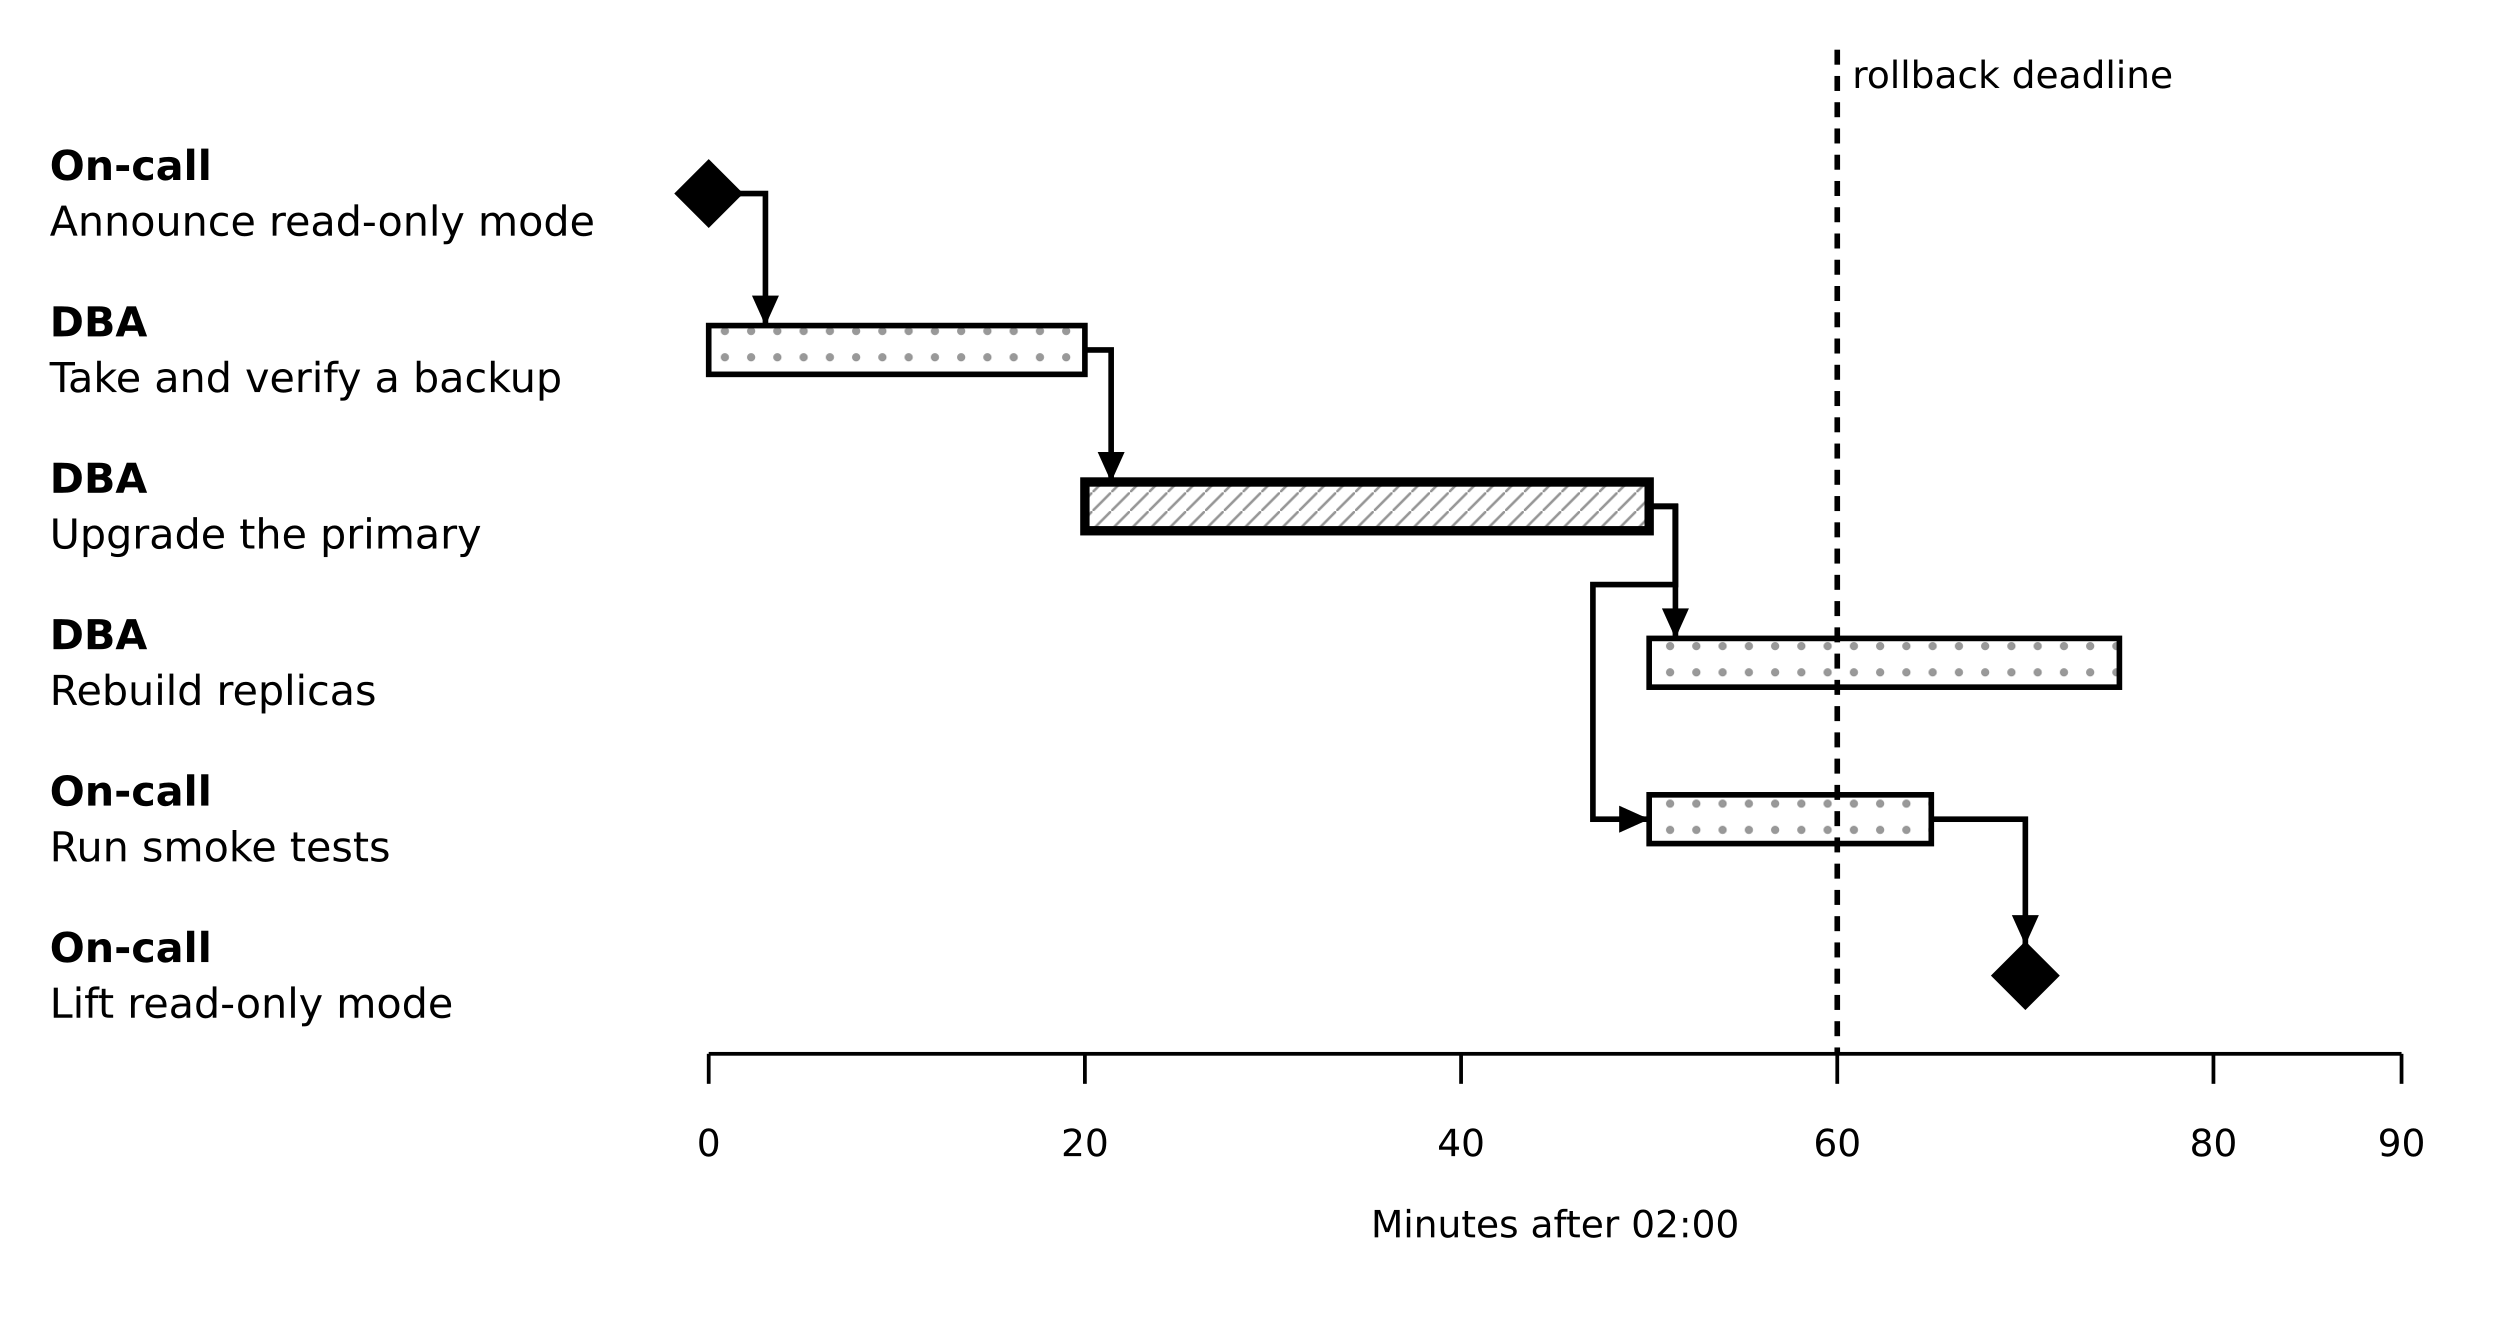
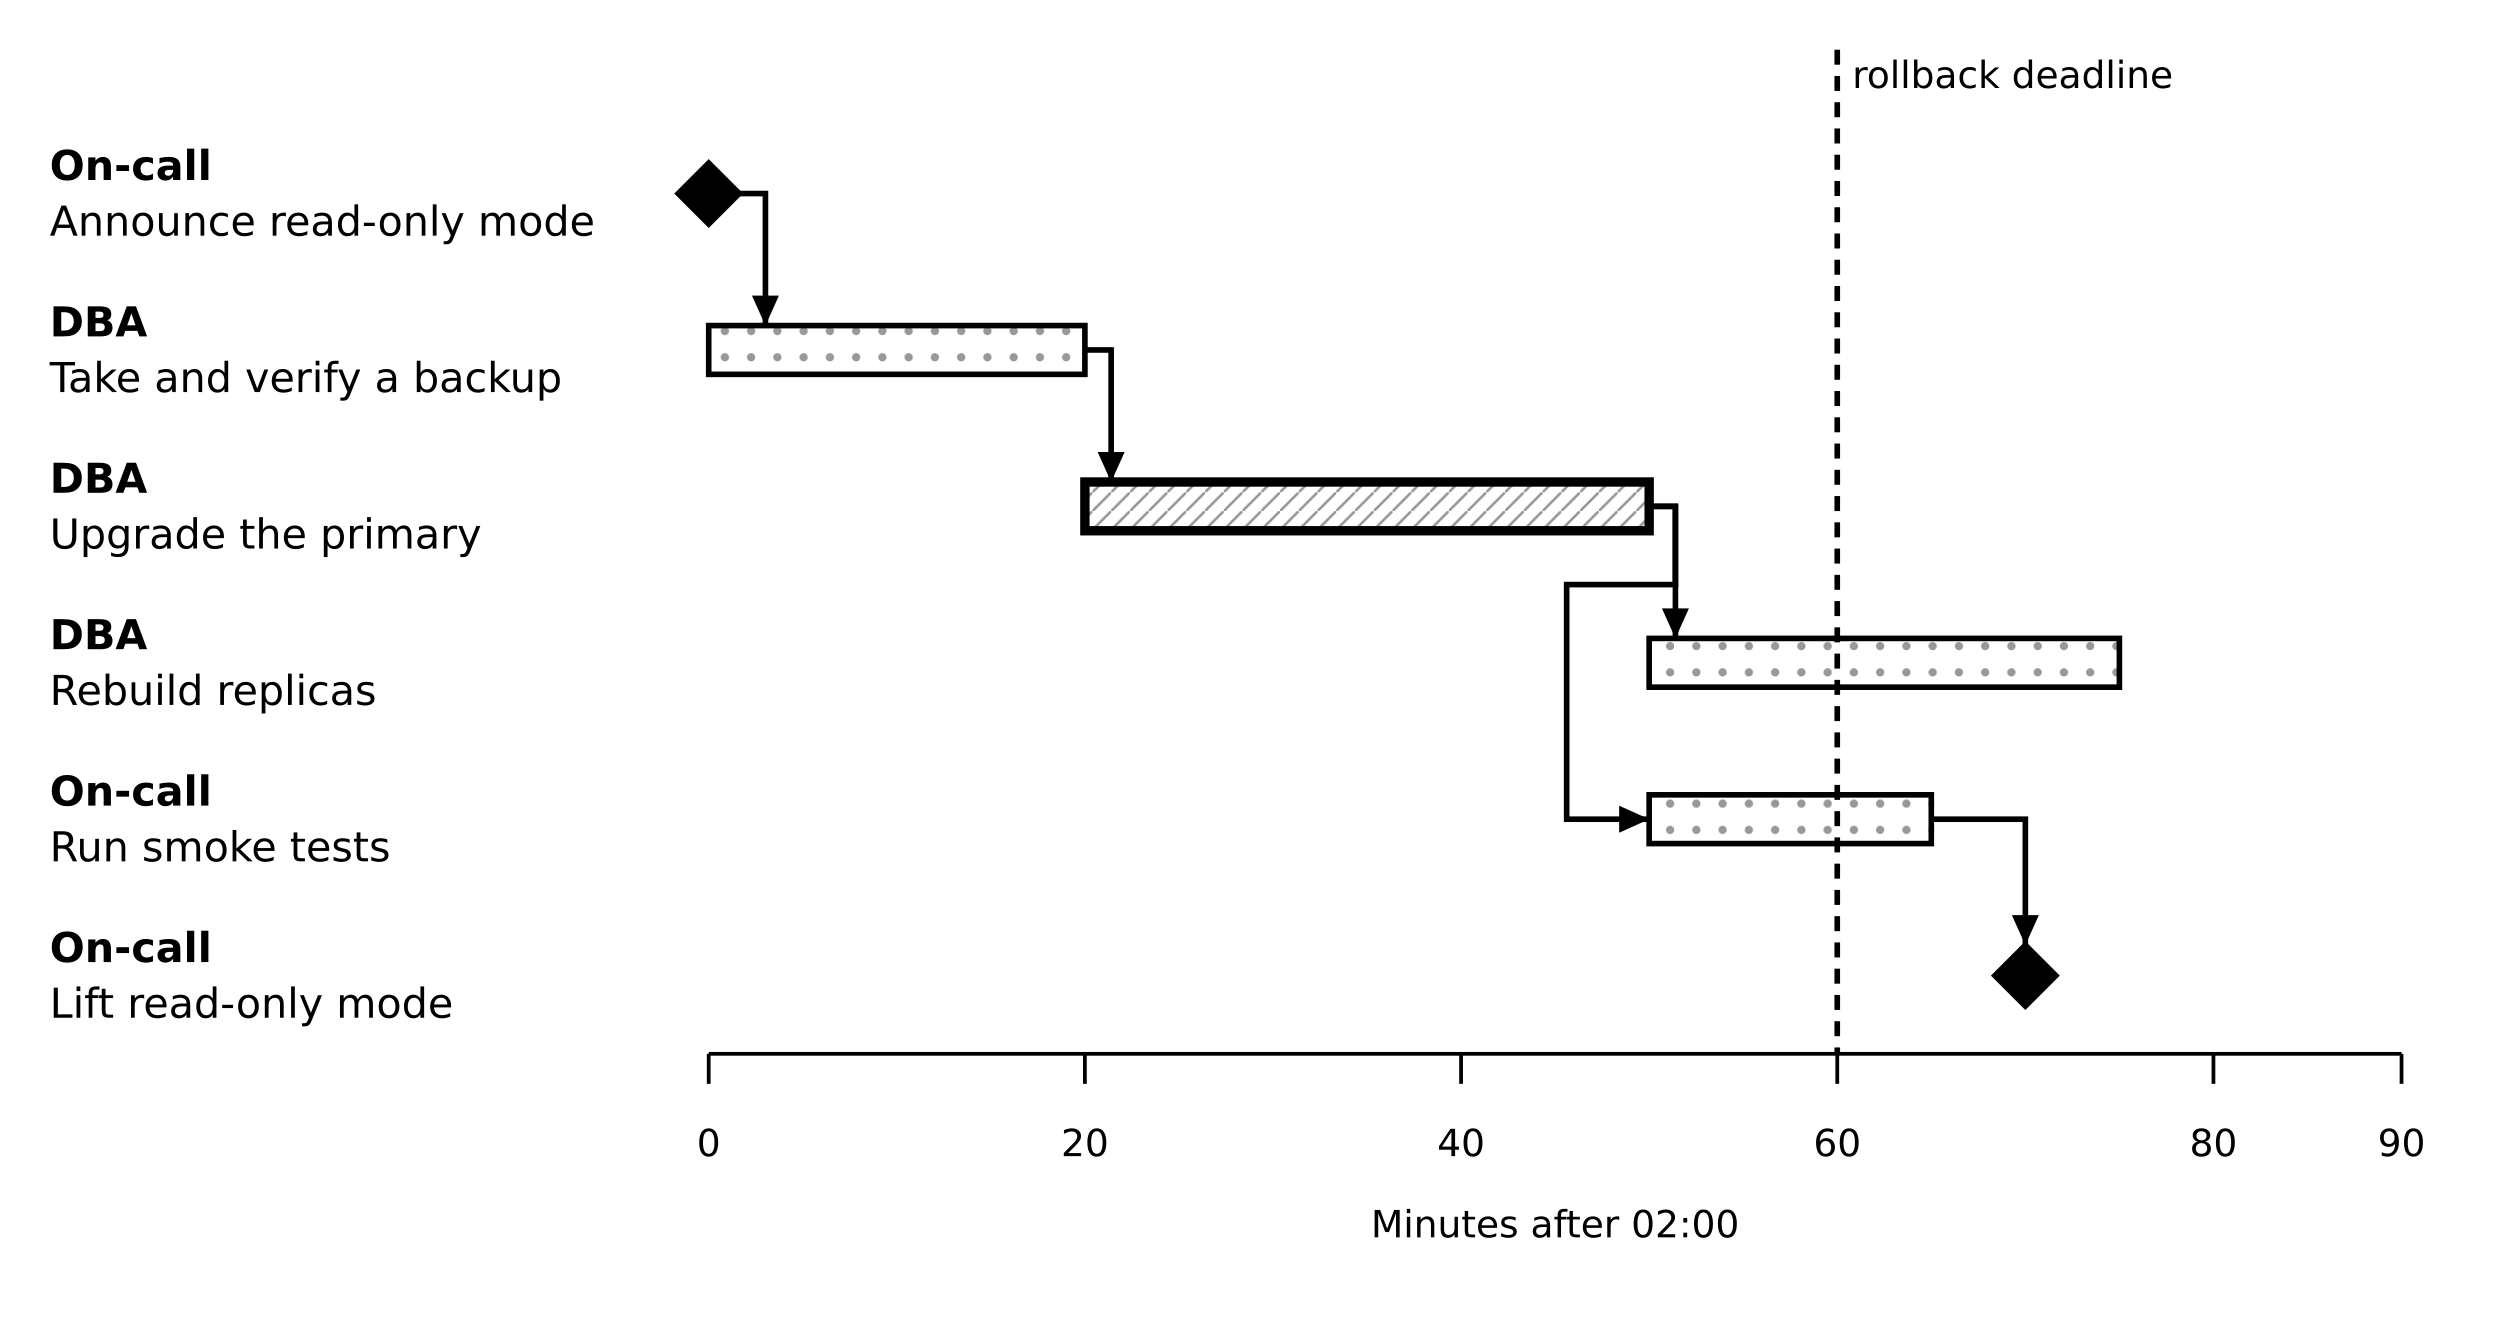
- <svg xmlns="http://www.w3.org/2000/svg" viewBox="-1.25 -1.25 666.5 355.481" role="img" aria-labelledby="dsb534476146-title">
+ <svg xmlns="http://www.w3.org/2000/svg" viewBox="-1.25 -1.25 666.5 355.481" role="img" aria-labelledby="ds6ea868e846-title">
  <defs>
-     <pattern id="dsb534476146-dots" width="7" height="7" patternUnits="userSpaceOnUse">
+     <pattern id="ds6ea868e846-dots" width="7" height="7" patternUnits="userSpaceOnUse">
      <circle cx="3" cy="3" r="1.1" fill="currentColor" fill-opacity="0.4" />
    </pattern>
-     <pattern id="dsb534476146-hatch" width="5" height="5" patternUnits="userSpaceOnUse">
+     <pattern id="ds6ea868e846-hatch" width="5" height="5" patternUnits="userSpaceOnUse">
      <path d="M 0 5 L 5 0" stroke="currentColor" stroke-width="0.7" stroke-opacity="0.4" />
    </pattern>
  </defs>
  <polygon points="187.691,42.225 195.816,50.35 187.691,58.475 179.566,50.35" fill="currentColor" stroke="currentColor" stroke-width="1.5" />
-   <polygon points="187.691,85.55 287.982,85.55 287.982,98.55 187.691,98.55" fill="url(#dsb534476146-dots)" stroke="currentColor" stroke-width="1.5" />
-   <polygon points="287.982,127.25 438.418,127.25 438.418,140.25 287.982,140.25" fill="url(#dsb534476146-hatch)" stroke="currentColor" stroke-width="2.5" />
-   <polygon points="438.418,168.95 563.782,168.95 563.782,181.95 438.418,181.95" fill="url(#dsb534476146-dots)" stroke="currentColor" stroke-width="1.5" />
-   <polygon points="438.418,210.65 513.636,210.65 513.636,223.65 438.418,223.65" fill="url(#dsb534476146-dots)" stroke="currentColor" stroke-width="1.5" />
+   <polygon points="187.691,85.55 287.982,85.55 287.982,98.55 187.691,98.55" fill="url(#ds6ea868e846-dots)" stroke="currentColor" stroke-width="1.5" />
+   <polygon points="287.982,127.25 438.418,127.25 438.418,140.25 287.982,140.25" fill="url(#ds6ea868e846-hatch)" stroke="currentColor" stroke-width="2.5" />
+   <polygon points="438.418,168.95 563.782,168.95 563.782,181.95 438.418,181.95" fill="url(#ds6ea868e846-dots)" stroke="currentColor" stroke-width="1.5" />
+   <polygon points="438.418,210.65 513.636,210.65 513.636,223.65 438.418,223.65" fill="url(#ds6ea868e846-dots)" stroke="currentColor" stroke-width="1.5" />
  <polygon points="538.709,250.725 546.834,258.85 538.709,266.975 530.584,258.85" fill="currentColor" stroke="currentColor" stroke-width="1.5" />
  <path d="M 195.816 50.35 L 202.816 50.35 L 202.816 85.55" fill="none" stroke="currentColor" stroke-width="1.5" />
  <polygon points="202.816,85.55 199.216,77.55 206.416,77.55" fill="currentColor" stroke="none" />
  <path d="M 287.982 92.05 L 294.982 92.05 L 294.982 127.25" fill="none" stroke="currentColor" stroke-width="1.5" />
  <polygon points="294.982,127.25 291.382,119.25 298.582,119.25" fill="currentColor" stroke="none" />
  <path d="M 438.418 133.75 L 445.418 133.75 L 445.418 168.95" fill="none" stroke="currentColor" stroke-width="1.5" />
  <polygon points="445.418,168.95 441.818,160.95 449.018,160.95" fill="currentColor" stroke="none" />
-   <path d="M 438.418 133.75 L 445.418 133.75 L 445.418 154.6 L 423.418 154.6 L 423.418 217.15 L 438.418 217.15" fill="none" stroke="currentColor" stroke-width="1.5" />
+   <path d="M 438.418 133.75 L 445.418 133.75 L 445.418 154.6 L 416.418 154.6 L 416.418 217.15 L 438.418 217.15" fill="none" stroke="currentColor" stroke-width="1.5" />
  <polygon points="438.418,217.15 430.418,220.75 430.418,213.55" fill="currentColor" stroke="none" />
  <path d="M 513.636 217.15 L 538.709 217.15 L 538.709 250.725" fill="none" stroke="currentColor" stroke-width="1.5" />
  <polygon points="538.709,250.725 535.109,242.725 542.309,242.725" fill="currentColor" stroke="none" />
  <path d="M 488.564 12 L 488.564 279.7" fill="none" stroke="currentColor" stroke-width="1.5" stroke-dasharray="4 3" />
  <path d="M 187.691 279.7 L 639 279.7" fill="none" stroke="currentColor" stroke-width="1" />
  <path d="M 187.691 279.7 L 187.691 287.7" fill="none" stroke="currentColor" stroke-width="1" />
  <path d="M 287.982 279.7 L 287.982 287.7" fill="none" stroke="currentColor" stroke-width="1" />
  <path d="M 388.273 279.7 L 388.273 287.7" fill="none" stroke="currentColor" stroke-width="1" />
  <path d="M 488.564 279.7 L 488.564 287.7" fill="none" stroke="currentColor" stroke-width="1" />
  <path d="M 588.855 279.7 L 588.855 287.7" fill="none" stroke="currentColor" stroke-width="1" />
  <path d="M 639 279.7 L 639 287.7" fill="none" stroke="currentColor" stroke-width="1" />
  <text x="12" y="46.733" font-family="'DejaVu Sans', sans-serif" font-size="11" fill="currentColor">
    <tspan font-weight="bold">On-call</tspan>
  </text>
  <text x="12" y="61.583" font-family="'DejaVu Sans', sans-serif" font-size="11" fill="currentColor">
    <tspan>Announce read-only mode</tspan>
  </text>
  <text x="12" y="88.433" font-family="'DejaVu Sans', sans-serif" font-size="11" fill="currentColor">
    <tspan font-weight="bold">DBA</tspan>
  </text>
  <text x="12" y="103.283" font-family="'DejaVu Sans', sans-serif" font-size="11" fill="currentColor">
    <tspan>Take and verify a backup</tspan>
  </text>
  <text x="12" y="130.133" font-family="'DejaVu Sans', sans-serif" font-size="11" fill="currentColor">
    <tspan font-weight="bold">DBA</tspan>
  </text>
  <text x="12" y="144.983" font-family="'DejaVu Sans', sans-serif" font-size="11" fill="currentColor">
    <tspan>Upgrade the primary</tspan>
  </text>
  <text x="12" y="171.833" font-family="'DejaVu Sans', sans-serif" font-size="11" fill="currentColor">
    <tspan font-weight="bold">DBA</tspan>
  </text>
  <text x="12" y="186.683" font-family="'DejaVu Sans', sans-serif" font-size="11" fill="currentColor">
    <tspan>Rebuild replicas</tspan>
  </text>
  <text x="12" y="213.533" font-family="'DejaVu Sans', sans-serif" font-size="11" fill="currentColor">
    <tspan font-weight="bold">On-call</tspan>
  </text>
  <text x="12" y="228.383" font-family="'DejaVu Sans', sans-serif" font-size="11" fill="currentColor">
    <tspan>Run smoke tests</tspan>
  </text>
  <text x="12" y="255.233" font-family="'DejaVu Sans', sans-serif" font-size="11" fill="currentColor">
    <tspan font-weight="bold">On-call</tspan>
  </text>
  <text x="12" y="270.083" font-family="'DejaVu Sans', sans-serif" font-size="11" fill="currentColor">
    <tspan>Lift read-only mode</tspan>
  </text>
  <text x="492.564" y="22.212" font-family="'DejaVu Sans', sans-serif" font-size="10" fill="currentColor">
    <tspan>rollback deadline</tspan>
  </text>
  <text x="187.691" y="306.982" font-family="'DejaVu Sans', sans-serif" font-size="10" fill="currentColor" text-anchor="middle">
    <tspan>0</tspan>
  </text>
  <text x="287.982" y="306.982" font-family="'DejaVu Sans', sans-serif" font-size="10" fill="currentColor" text-anchor="middle">
    <tspan>20</tspan>
  </text>
  <text x="388.273" y="306.982" font-family="'DejaVu Sans', sans-serif" font-size="10" fill="currentColor" text-anchor="middle">
    <tspan>40</tspan>
  </text>
  <text x="488.564" y="306.982" font-family="'DejaVu Sans', sans-serif" font-size="10" fill="currentColor" text-anchor="middle">
    <tspan>60</tspan>
  </text>
  <text x="588.855" y="306.982" font-family="'DejaVu Sans', sans-serif" font-size="10" fill="currentColor" text-anchor="middle">
    <tspan>80</tspan>
  </text>
  <text x="639" y="306.982" font-family="'DejaVu Sans', sans-serif" font-size="10" fill="currentColor" text-anchor="middle">
    <tspan>90</tspan>
  </text>
  <text x="413.346" y="328.623" font-family="'DejaVu Sans', sans-serif" font-size="10" fill="currentColor" text-anchor="middle">
    <tspan>Minutes after 02:00</tspan>
  </text>
</svg>
